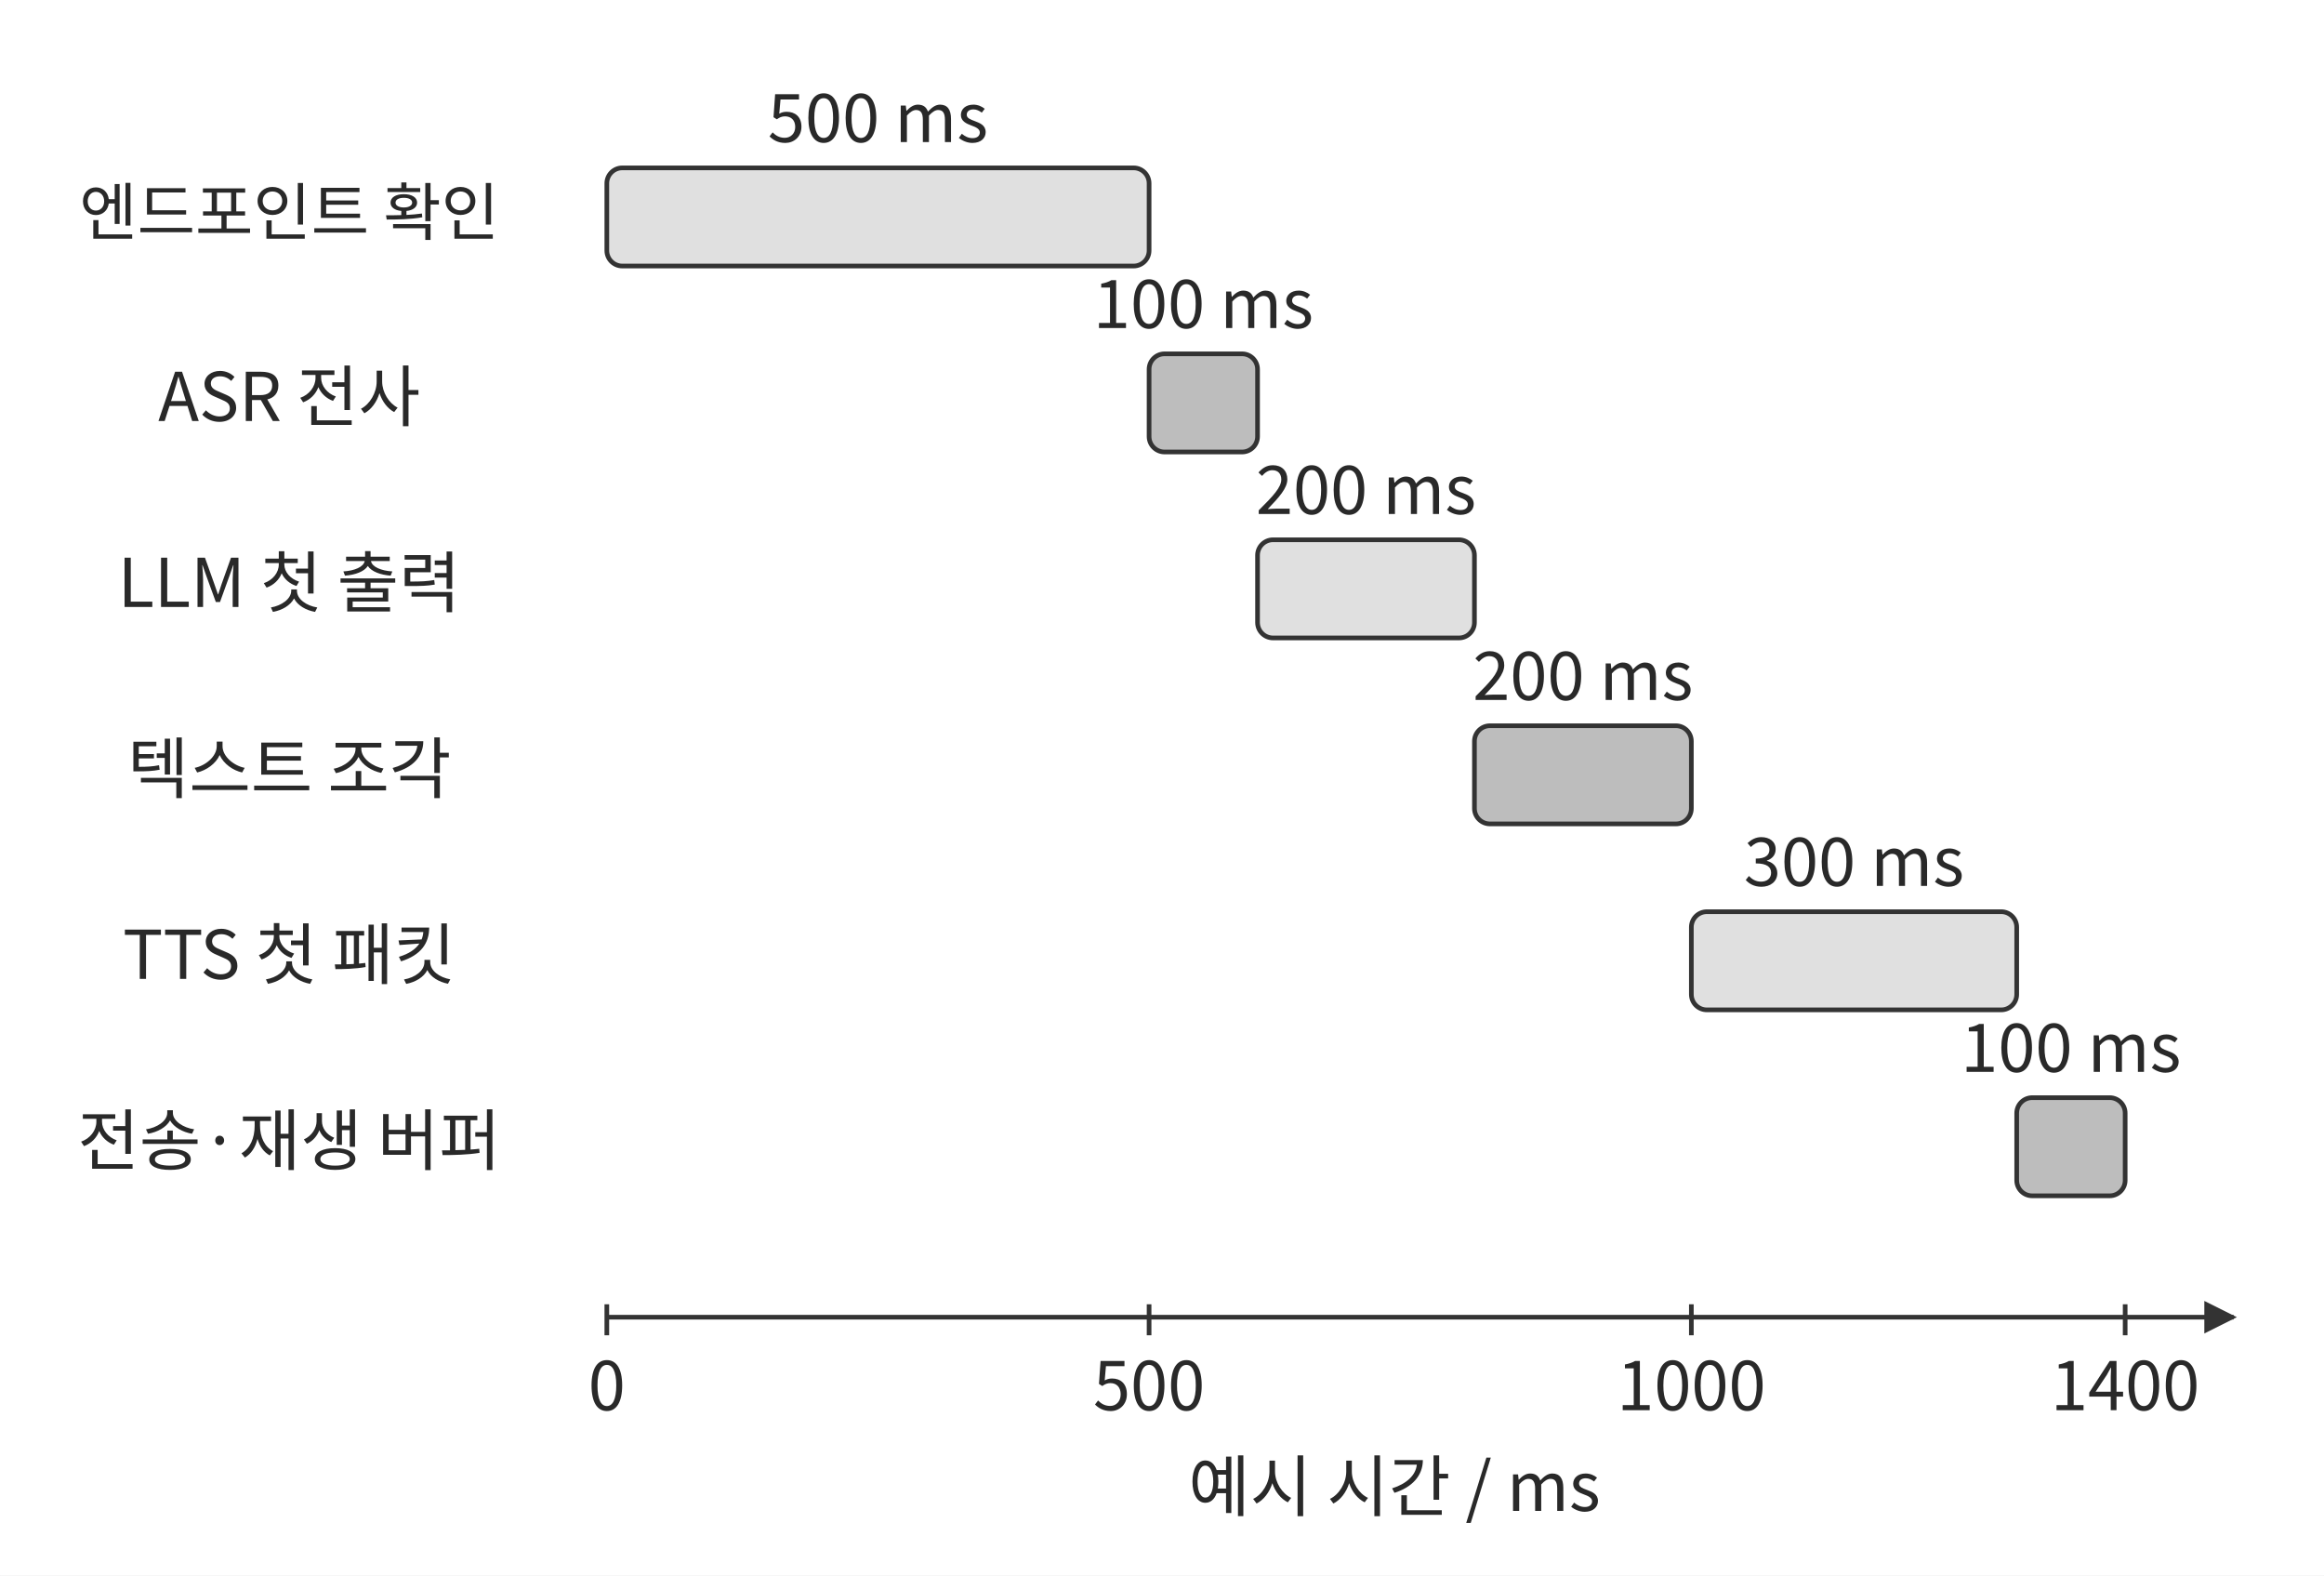
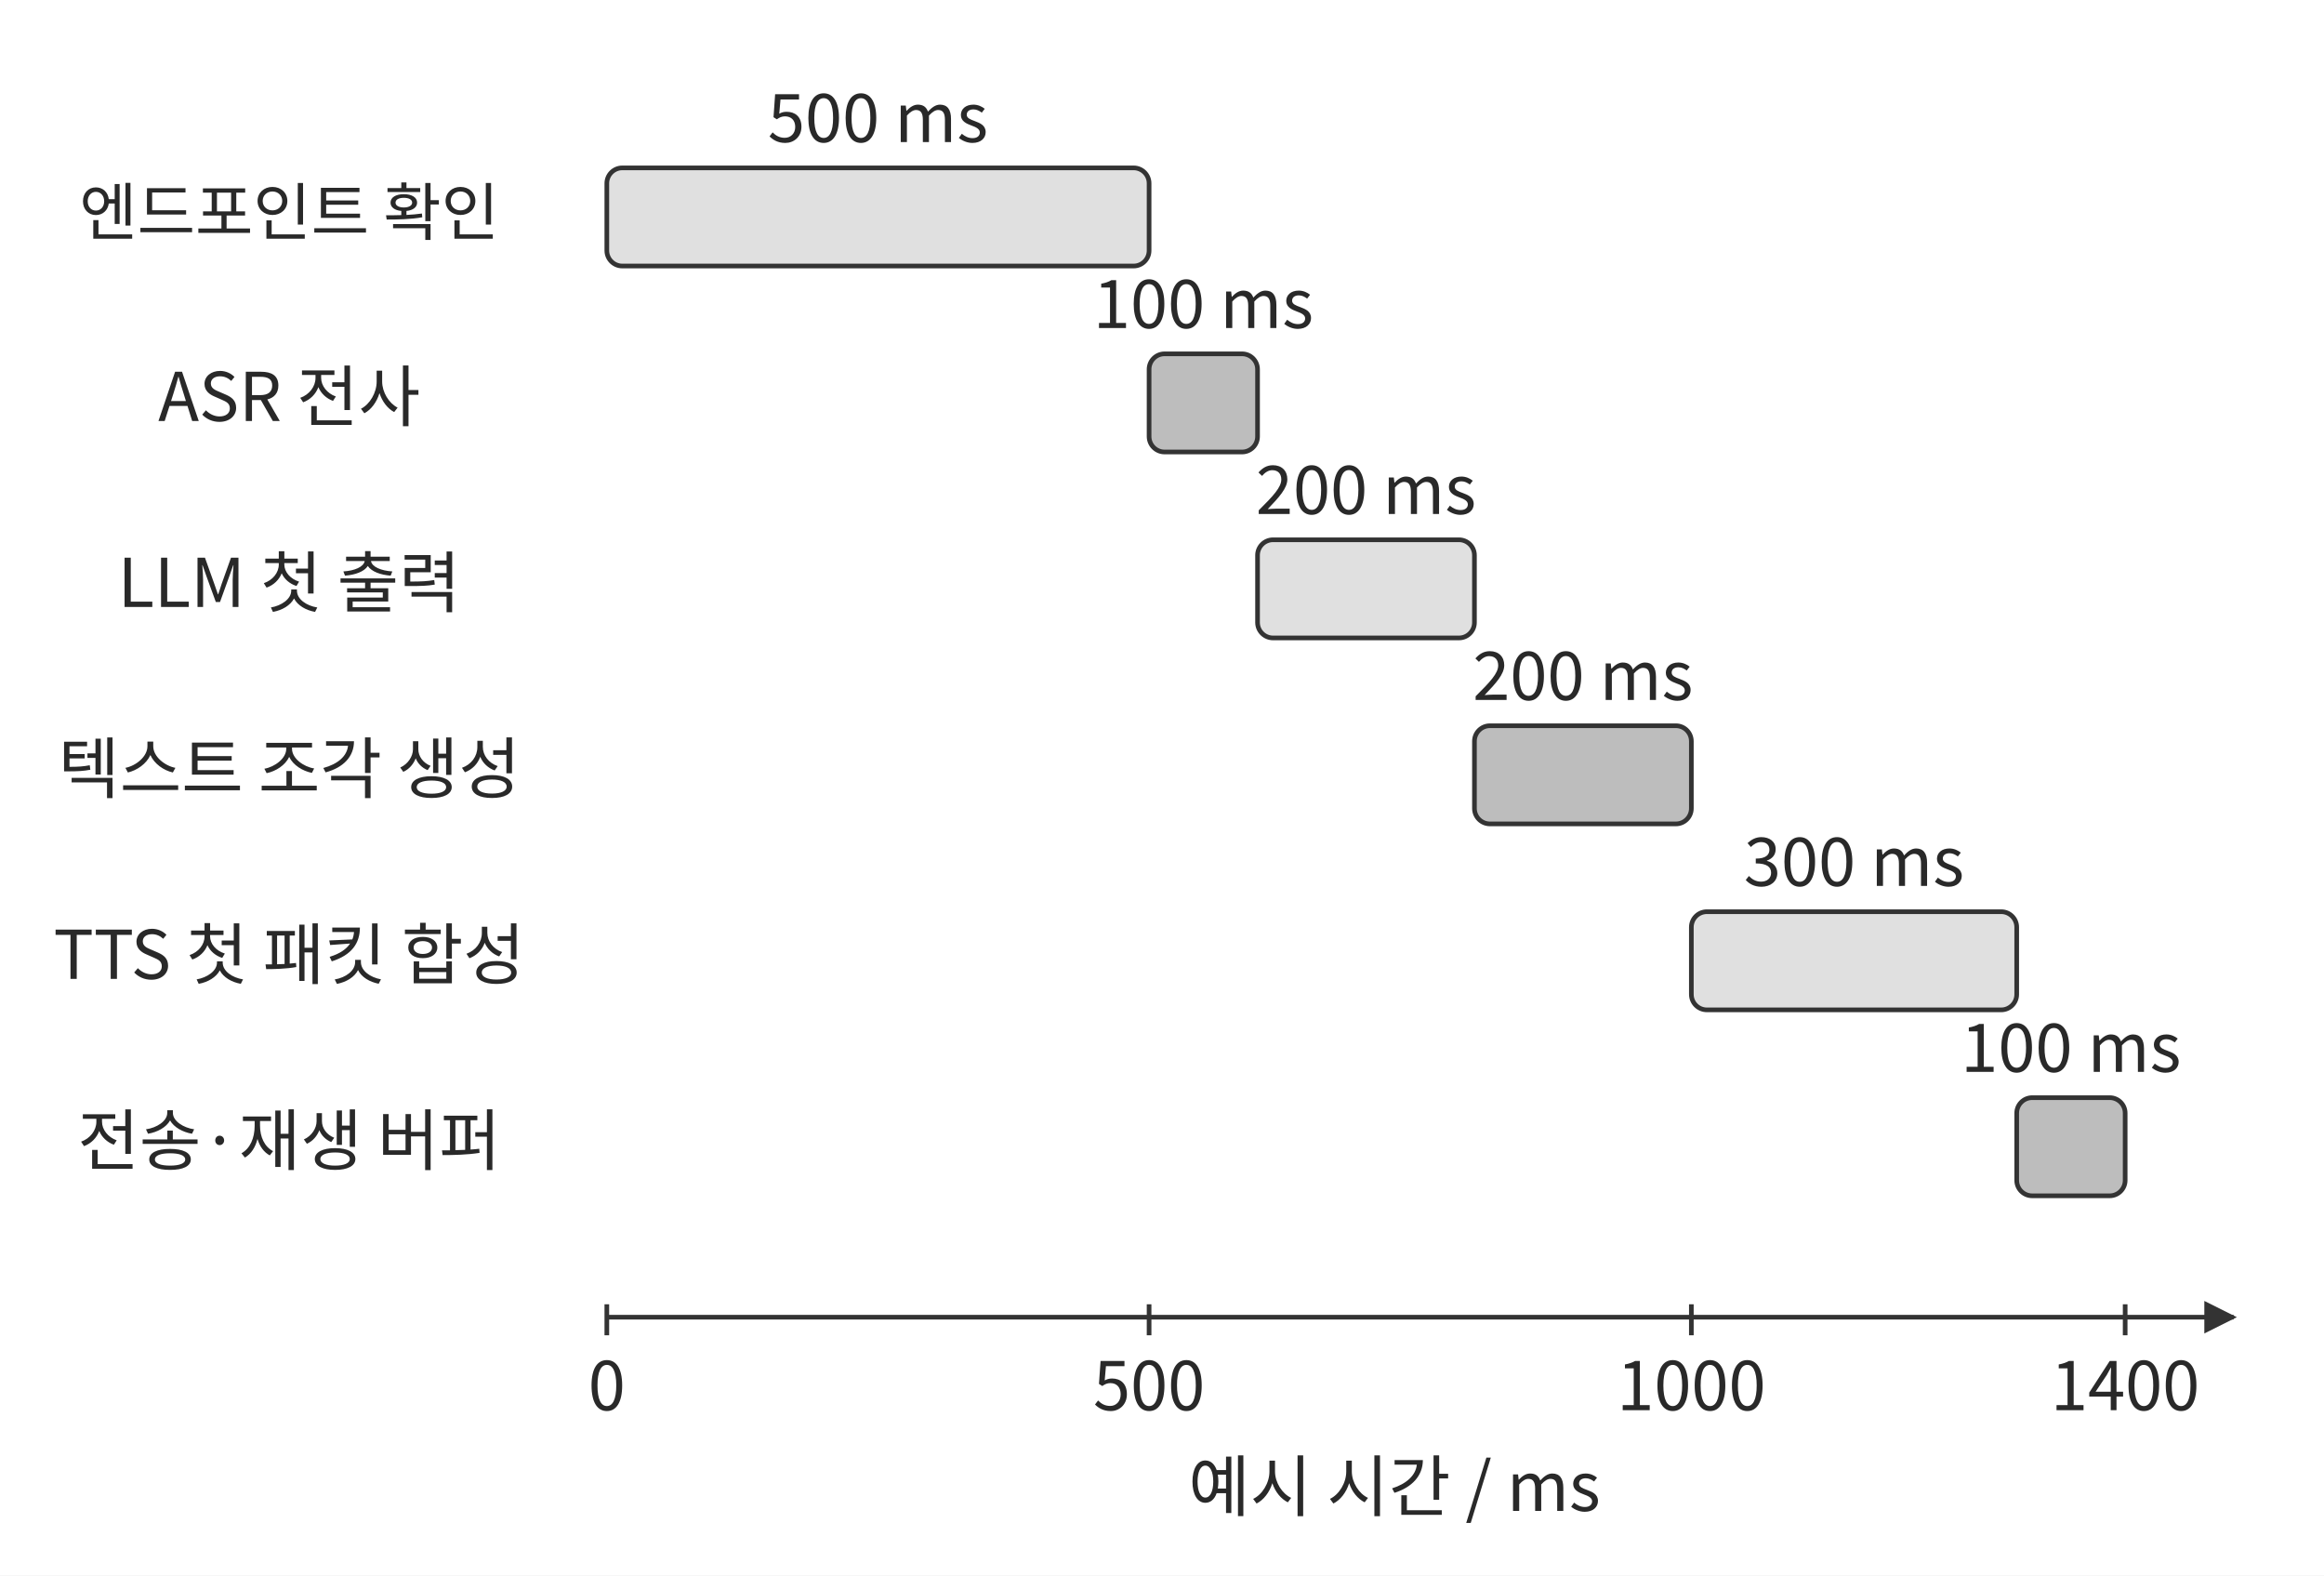
<svg xmlns="http://www.w3.org/2000/svg" width="106.000mm" height="71.844mm" viewBox="0 0 900 610" role="img" aria-labelledby="title desc">
  <defs>
    <marker id="arrow" viewBox="0 0 10 10" refX="9" refY="5" markerWidth="7" markerHeight="7" orient="auto-start-reverse">
      <path d="M0 0 L10 5 L0 10 Z" fill="#333333" />
    </marker>
  </defs>
  <rect width="900" height="610" fill="#ffffff" y="0" />
  <text x="112" y="91" text-anchor="middle" font-family="&quot;Noto Sans CJK KR&quot;, &quot;Source Han Sans KR&quot;, &quot;Apple SD Gothic Neo&quot;, &quot;Malgun Gothic&quot;, sans-serif" font-size="24.4" font-weight="400" fill="#292929">엔드포인트 확인</text>
  <rect x="235.0" y="65" width="210.0" height="38" rx="6" fill="#e0e0e0" stroke="#333333" stroke-width="1.8" />
  <text x="340" y="55" text-anchor="middle" font-family="&quot;Noto Sans CJK KR&quot;, &quot;Source Han Sans KR&quot;, &quot;Apple SD Gothic Neo&quot;, &quot;Malgun Gothic&quot;, sans-serif" font-size="26.0" font-weight="400" fill="#292929">500 ms</text>
  <text x="112" y="163" text-anchor="middle" font-family="&quot;Noto Sans CJK KR&quot;, &quot;Source Han Sans KR&quot;, &quot;Apple SD Gothic Neo&quot;, &quot;Malgun Gothic&quot;, sans-serif" font-size="26.0" font-weight="400" fill="#292929">ASR 전사</text>
  <rect x="445.0" y="137" width="42.0" height="38" rx="6" fill="#bdbdbd" stroke="#333333" stroke-width="1.8" />
  <text x="466" y="127" text-anchor="middle" font-family="&quot;Noto Sans CJK KR&quot;, &quot;Source Han Sans KR&quot;, &quot;Apple SD Gothic Neo&quot;, &quot;Malgun Gothic&quot;, sans-serif" font-size="26.0" font-weight="400" fill="#292929">100 ms</text>
  <text x="112" y="235" text-anchor="middle" font-family="&quot;Noto Sans CJK KR&quot;, &quot;Source Han Sans KR&quot;, &quot;Apple SD Gothic Neo&quot;, &quot;Malgun Gothic&quot;, sans-serif" font-size="26.0" font-weight="400" fill="#292929">LLM 첫 출력</text>
  <rect x="487.0" y="209" width="84.0" height="38" rx="6" fill="#e0e0e0" stroke="#333333" stroke-width="1.8" />
  <text x="529" y="199" text-anchor="middle" font-family="&quot;Noto Sans CJK KR&quot;, &quot;Source Han Sans KR&quot;, &quot;Apple SD Gothic Neo&quot;, &quot;Malgun Gothic&quot;, sans-serif" font-size="26.0" font-weight="400" fill="#292929">200 ms</text>
-   <text x="112" y="307" text-anchor="middle" font-family="&quot;Noto Sans CJK KR&quot;, &quot;Source Han Sans KR&quot;, &quot;Apple SD Gothic Neo&quot;, &quot;Malgun Gothic&quot;, sans-serif" font-size="26.0" font-weight="400" fill="#292929">텍스트 조각</text>
+   <text x="112" y="307" text-anchor="middle" font-family="&quot;Noto Sans CJK KR&quot;, &quot;Source Han Sans KR&quot;, &quot;Apple SD Gothic Neo&quot;, &quot;Malgun Gothic&quot;, sans-serif" font-size="26.0" font-weight="400" fill="#292929">텍스트 조각 생성</text>
  <rect x="571.0" y="281" width="84.0" height="38" rx="6" fill="#bdbdbd" stroke="#333333" stroke-width="1.8" />
  <text x="613" y="271" text-anchor="middle" font-family="&quot;Noto Sans CJK KR&quot;, &quot;Source Han Sans KR&quot;, &quot;Apple SD Gothic Neo&quot;, &quot;Malgun Gothic&quot;, sans-serif" font-size="26.0" font-weight="400" fill="#292929">200 ms</text>
-   <text x="112" y="379" text-anchor="middle" font-family="&quot;Noto Sans CJK KR&quot;, &quot;Source Han Sans KR&quot;, &quot;Apple SD Gothic Neo&quot;, &quot;Malgun Gothic&quot;, sans-serif" font-size="26.0" font-weight="400" fill="#292929">TTS 첫 패킷</text>
+   <text x="112" y="379" text-anchor="middle" font-family="&quot;Noto Sans CJK KR&quot;, &quot;Source Han Sans KR&quot;, &quot;Apple SD Gothic Neo&quot;, &quot;Malgun Gothic&quot;, sans-serif" font-size="26.0" font-weight="400" fill="#292929">TTS 첫 패킷 합성</text>
  <rect x="655.0" y="353" width="126.0" height="38" rx="6" fill="#e0e0e0" stroke="#333333" stroke-width="1.8" />
  <text x="718" y="343" text-anchor="middle" font-family="&quot;Noto Sans CJK KR&quot;, &quot;Source Han Sans KR&quot;, &quot;Apple SD Gothic Neo&quot;, &quot;Malgun Gothic&quot;, sans-serif" font-size="26.0" font-weight="400" fill="#292929">300 ms</text>
  <text x="112" y="451" text-anchor="middle" font-family="&quot;Noto Sans CJK KR&quot;, &quot;Source Han Sans KR&quot;, &quot;Apple SD Gothic Neo&quot;, &quot;Malgun Gothic&quot;, sans-serif" font-size="26.0" font-weight="400" fill="#292929">전송·재생 버퍼</text>
  <rect x="781.0" y="425" width="42.0" height="38" rx="6" fill="#bdbdbd" stroke="#333333" stroke-width="1.8" />
  <text x="802" y="415" text-anchor="middle" font-family="&quot;Noto Sans CJK KR&quot;, &quot;Source Han Sans KR&quot;, &quot;Apple SD Gothic Neo&quot;, &quot;Malgun Gothic&quot;, sans-serif" font-size="26.0" font-weight="400" fill="#292929">100 ms</text>
  <path d="M235 510 L865 510" fill="none" stroke="#333333" stroke-width="1.8" marker-end="url(#arrow)" />
  <path d="M235.0 505 L235.0 517" fill="none" stroke="#333333" stroke-width="1.8" />
  <text x="235" y="546" text-anchor="middle" font-family="&quot;Noto Sans CJK KR&quot;, &quot;Source Han Sans KR&quot;, &quot;Apple SD Gothic Neo&quot;, &quot;Malgun Gothic&quot;, sans-serif" font-size="26.0" font-weight="400" fill="#292929">0</text>
  <path d="M445.0 505 L445.0 517" fill="none" stroke="#333333" stroke-width="1.8" />
  <text x="445" y="546" text-anchor="middle" font-family="&quot;Noto Sans CJK KR&quot;, &quot;Source Han Sans KR&quot;, &quot;Apple SD Gothic Neo&quot;, &quot;Malgun Gothic&quot;, sans-serif" font-size="26.0" font-weight="400" fill="#292929">500</text>
  <path d="M655.0 505 L655.0 517" fill="none" stroke="#333333" stroke-width="1.8" />
  <text x="655" y="546" text-anchor="middle" font-family="&quot;Noto Sans CJK KR&quot;, &quot;Source Han Sans KR&quot;, &quot;Apple SD Gothic Neo&quot;, &quot;Malgun Gothic&quot;, sans-serif" font-size="26.0" font-weight="400" fill="#292929">1000</text>
  <path d="M823.0 505 L823.0 517" fill="none" stroke="#333333" stroke-width="1.8" />
  <text x="823" y="546" text-anchor="middle" font-family="&quot;Noto Sans CJK KR&quot;, &quot;Source Han Sans KR&quot;, &quot;Apple SD Gothic Neo&quot;, &quot;Malgun Gothic&quot;, sans-serif" font-size="26.0" font-weight="400" fill="#292929">1400</text>
  <text x="540" y="585" text-anchor="middle" font-family="&quot;Noto Sans CJK KR&quot;, &quot;Source Han Sans KR&quot;, &quot;Apple SD Gothic Neo&quot;, &quot;Malgun Gothic&quot;, sans-serif" font-size="26.0" font-weight="400" fill="#292929">예시 시간 / ms</text>
  <defs />
</svg>
